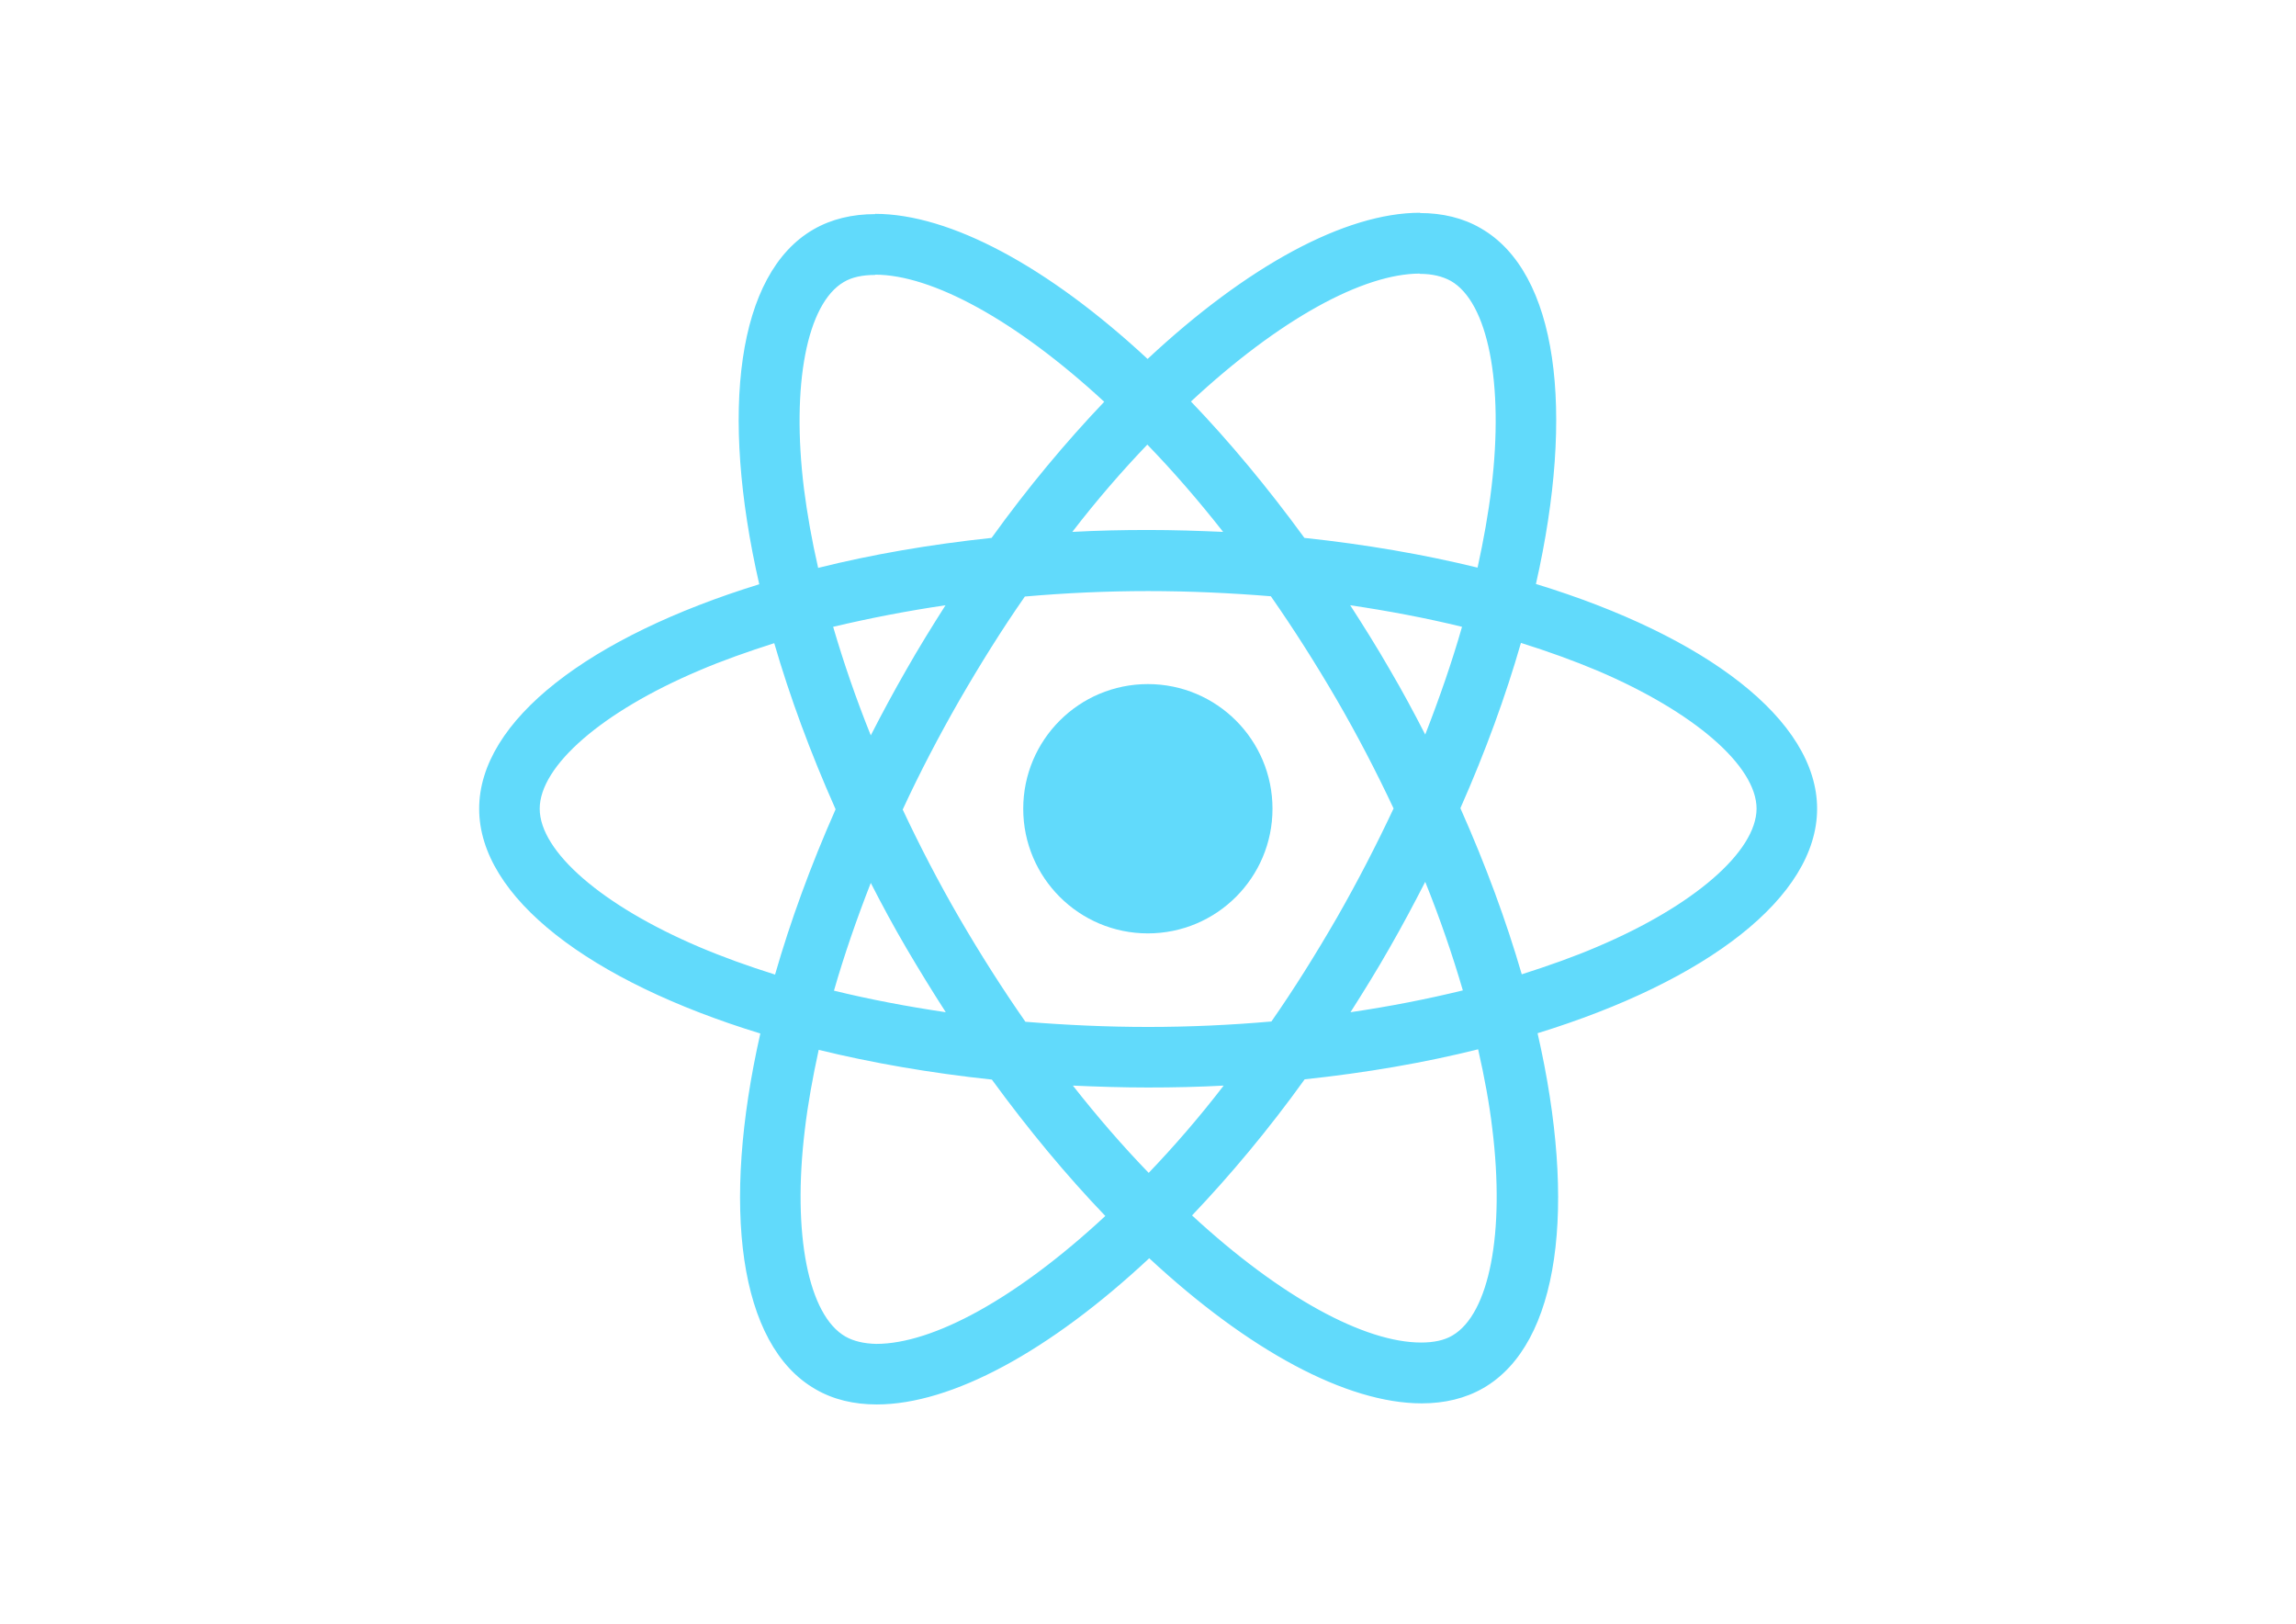
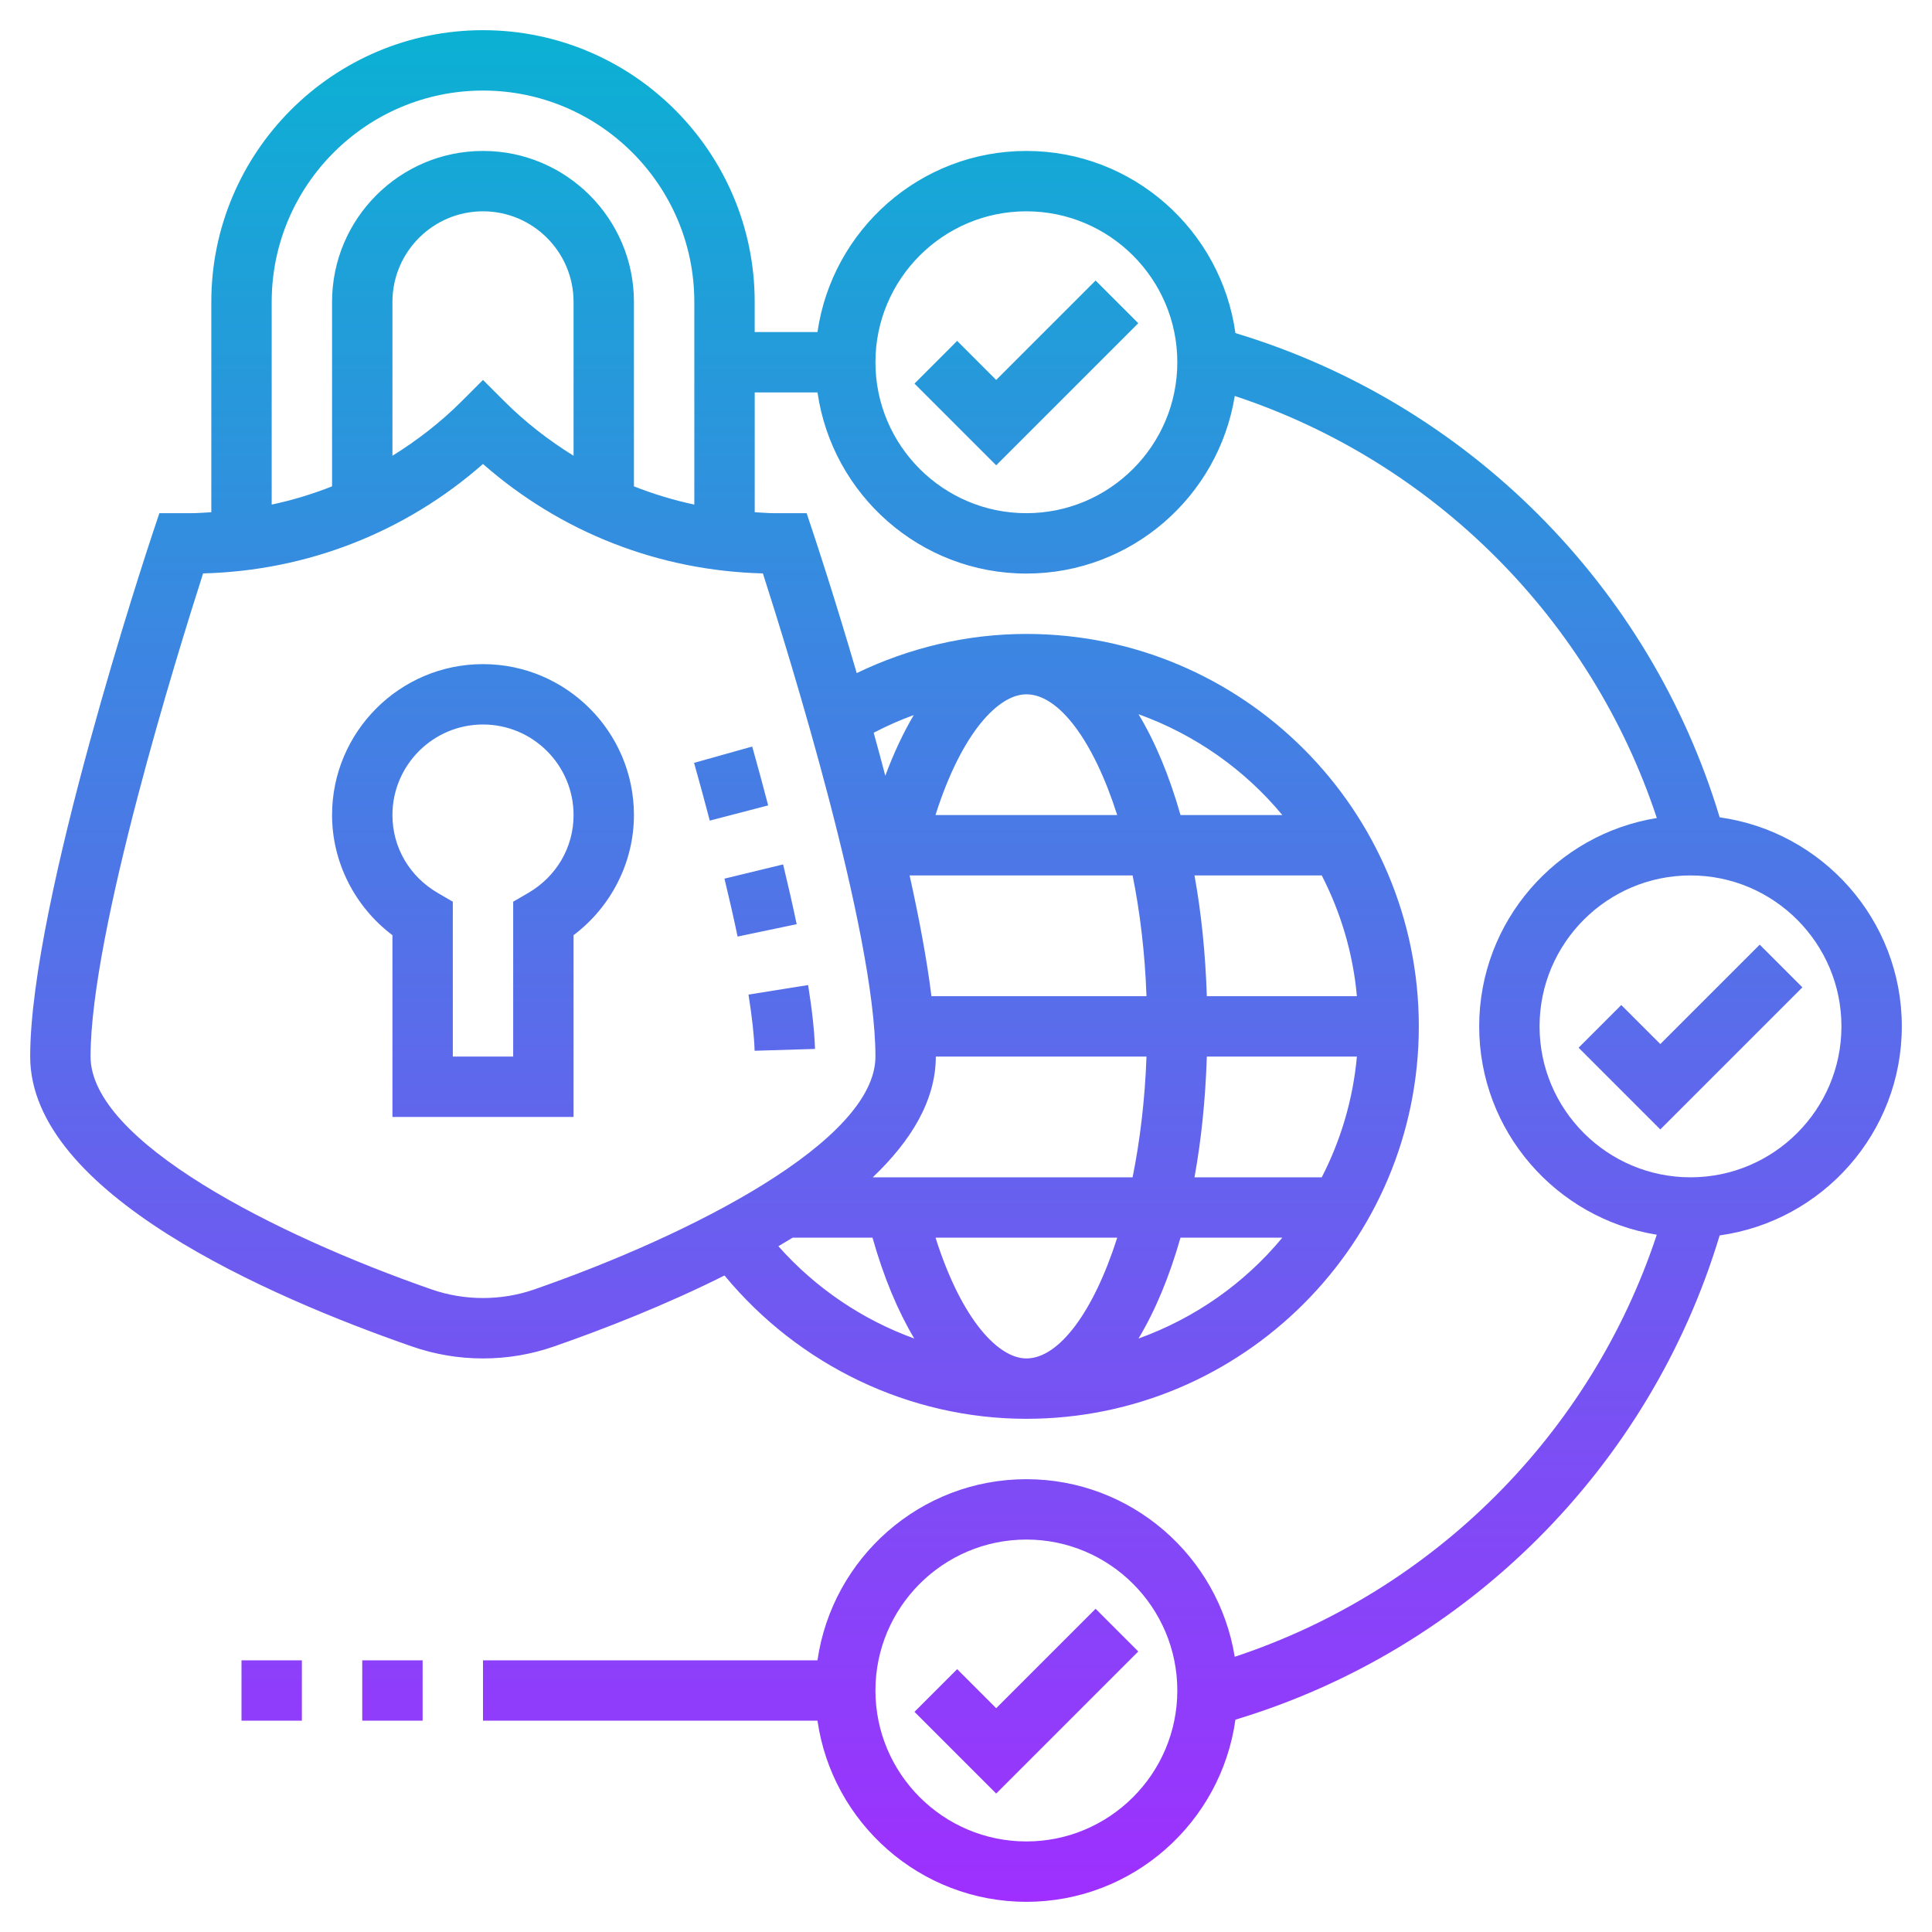
- <svg xmlns="http://www.w3.org/2000/svg" viewBox="0 0 841.9 595.3">
-   <g fill="#61DAFB">
-     <path d="M666.3 296.5c0-32.5-40.7-63.3-103.1-82.4 14.4-63.6 8-114.2-20.2-130.4-6.5-3.8-14.1-5.6-22.4-5.6v22.3c4.6 0 8.3.9 11.4 2.6 13.6 7.8 19.5 37.5 14.9 75.7-1.1 9.4-2.9 19.3-5.1 29.4-19.6-4.8-41-8.5-63.5-10.9-13.5-18.5-27.5-35.3-41.6-50 32.6-30.3 63.2-46.9 84-46.9V78c-27.5 0-63.5 19.6-99.9 53.6-36.4-33.8-72.4-53.2-99.9-53.2v22.3c20.7 0 51.4 16.5 84 46.6-14 14.7-28 31.4-41.3 49.9-22.6 2.4-44 6.1-63.6 11-2.3-10-4-19.7-5.2-29-4.7-38.2 1.1-67.9 14.6-75.8 3-1.8 6.9-2.6 11.5-2.6V78.5c-8.4 0-16 1.8-22.6 5.6-28.1 16.2-34.4 66.7-19.9 130.1-62.2 19.2-102.7 49.9-102.7 82.3 0 32.5 40.7 63.3 103.1 82.4-14.4 63.6-8 114.2 20.2 130.4 6.5 3.8 14.1 5.6 22.5 5.6 27.5 0 63.5-19.6 99.9-53.6 36.4 33.8 72.4 53.2 99.9 53.2 8.4 0 16-1.8 22.6-5.6 28.1-16.2 34.4-66.7 19.9-130.1 62-19.1 102.5-49.9 102.5-82.3zm-130.2-66.7c-3.7 12.9-8.3 26.2-13.5 39.5-4.1-8-8.4-16-13.1-24-4.6-8-9.5-15.8-14.4-23.4 14.2 2.1 27.9 4.7 41 7.9zm-45.8 106.5c-7.8 13.5-15.8 26.3-24.1 38.2-14.9 1.3-30 2-45.2 2-15.1 0-30.2-.7-45-1.9-8.3-11.9-16.4-24.6-24.2-38-7.6-13.1-14.5-26.4-20.8-39.8 6.2-13.4 13.2-26.8 20.7-39.9 7.8-13.5 15.8-26.3 24.1-38.2 14.9-1.3 30-2 45.2-2 15.1 0 30.2.7 45 1.9 8.3 11.9 16.4 24.6 24.2 38 7.6 13.1 14.5 26.4 20.8 39.8-6.3 13.4-13.2 26.8-20.7 39.9zm32.3-13c5.4 13.4 10 26.8 13.8 39.8-13.1 3.2-26.9 5.9-41.2 8 4.9-7.7 9.8-15.6 14.4-23.7 4.6-8 8.9-16.1 13-24.1zM421.2 430c-9.3-9.6-18.6-20.3-27.8-32 9 .4 18.2.7 27.5.7 9.4 0 18.7-.2 27.8-.7-9 11.7-18.3 22.4-27.5 32zm-74.4-58.9c-14.2-2.1-27.9-4.7-41-7.9 3.7-12.9 8.3-26.2 13.5-39.5 4.1 8 8.4 16 13.1 24 4.7 8 9.5 15.8 14.4 23.4zM420.7 163c9.3 9.6 18.6 20.3 27.8 32-9-.4-18.2-.7-27.5-.7-9.4 0-18.7.2-27.8.7 9-11.7 18.3-22.4 27.5-32zm-74 58.9c-4.9 7.7-9.8 15.6-14.4 23.7-4.6 8-8.9 16-13 24-5.4-13.4-10-26.8-13.8-39.8 13.1-3.1 26.9-5.8 41.2-7.9zm-90.5 125.2c-35.4-15.1-58.3-34.9-58.3-50.6 0-15.7 22.9-35.6 58.3-50.6 8.6-3.7 18-7 27.7-10.1 5.7 19.6 13.2 40 22.5 60.9-9.2 20.8-16.6 41.1-22.2 60.6-9.9-3.1-19.3-6.5-28-10.2zM310 490c-13.6-7.8-19.5-37.5-14.9-75.7 1.1-9.4 2.9-19.3 5.1-29.4 19.6 4.8 41 8.5 63.5 10.9 13.5 18.5 27.5 35.3 41.6 50-32.6 30.3-63.2 46.9-84 46.9-4.5-.1-8.3-1-11.3-2.7zm237.2-76.2c4.7 38.2-1.1 67.9-14.6 75.8-3 1.8-6.9 2.6-11.5 2.6-20.7 0-51.4-16.5-84-46.6 14-14.7 28-31.4 41.3-49.9 22.6-2.4 44-6.1 63.6-11 2.3 10.1 4.1 19.8 5.2 29.1zm38.5-66.7c-8.6 3.7-18 7-27.7 10.1-5.7-19.6-13.2-40-22.5-60.9 9.2-20.8 16.6-41.1 22.2-60.6 9.9 3.1 19.3 6.5 28.1 10.2 35.4 15.1 58.3 34.9 58.3 50.6-.1 15.7-23 35.6-58.4 50.6zM320.8 78.4z" />
-     <circle cx="420.9" cy="296.5" r="45.7" />
-     <path d="M520.5 78.1z" />
-   </g>
+ <svg xmlns="http://www.w3.org/2000/svg" id="Layer_5" enable-background="new 0 0 64 64" height="512" viewBox="0 0 64 64" width="512">
+   <linearGradient id="SVGID_1_" gradientUnits="userSpaceOnUse" x1="32" x2="32" y1="63" y2="1">
+     <stop offset="0" stop-color="#9f2fff" />
+     <stop offset="1" stop-color="#0bb1d3" />
+   </linearGradient>
+   <path d="m11 27c0 1.563.754 3.04 2 3.979v6.021h6v-6.021c1.246-.939 2-2.416 2-3.979 0-2.757-2.243-5-5-5s-5 2.243-5 5zm8 0c0 1.068-.562 2.033-1.503 2.581l-.497.289v5.13h-2v-5.13l-.497-.289c-.941-.548-1.503-1.513-1.503-2.581 0-1.654 1.346-3 3-3s3 1.346 3 3zm39.293 4.293 1.414 1.414-4.707 4.707-2.707-2.707 1.414-1.414 1.293 1.293zm-22 22 1.414 1.414-4.707 4.707-2.707-2.707 1.414-1.414 1.293 1.293zm0-44 1.414 1.414-4.707 4.707-2.707-2.707 1.414-1.414 1.293 1.293zm20.673 17.782c-2.312-7.675-8.366-13.729-16.041-16.041-.473-3.403-3.394-6.034-6.925-6.034-3.519 0-6.432 2.614-6.92 6h-2.08v-1c0-4.963-4.037-9-9-9s-9 4.037-9 9v6.968c-.219.011-.436.032-.657.032h-1.064l-.228.684c-.165.496-4.051 12.212-4.051 17.316 0 4.53 7.925 7.962 12.649 9.604.755.263 1.546.396 2.351.396s1.596-.133 2.351-.396c1.651-.574 3.691-1.371 5.649-2.352 2.461 2.978 6.126 4.748 10 4.748 7.168 0 13-5.832 13-13s-5.832-13-13-13c-1.947 0-3.865.45-5.62 1.297-.741-2.533-1.367-4.421-1.432-4.614l-.227-.683h-1.063c-.221 0-.438-.021-.657-.032v-3.968h2.08c.488 3.386 3.401 6 6.92 6 3.478 0 6.365-2.554 6.902-5.883 6.591 2.178 11.803 7.39 13.981 13.981-3.33.537-5.884 3.424-5.884 6.902s2.554 6.365 5.883 6.902c-2.178 6.591-7.39 11.803-13.981 13.981-.537-3.329-3.424-5.883-6.902-5.883-3.519 0-6.432 2.614-6.92 6h-11.08v2h11.08c.488 3.386 3.401 6 6.92 6 3.531 0 6.452-2.631 6.925-6.034 7.675-2.312 13.729-8.366 16.041-16.041 3.403-.473 6.034-3.394 6.034-6.925s-2.631-6.452-6.034-6.925zm-31.181 14.208c.158-.093.316-.187.471-.283h2.647c.37 1.311.84 2.431 1.383 3.34-1.718-.622-3.269-1.669-4.501-3.057zm8.215-18.283c1.075 0 2.22 1.527 3.009 4h-6.02c.874-2.752 2.095-4 3.011-4zm3.519 6c.244 1.209.408 2.553.46 4h-7.124c-.15-1.211-.408-2.583-.723-4zm7.43 4h-4.971c-.046-1.419-.184-2.763-.409-4h4.216c.627 1.221 1.035 2.57 1.164 4zm0 2c-.13 1.43-.537 2.779-1.164 4h-4.216c.225-1.237.363-2.581.409-4zm-13.949 0h6.979c-.052 1.447-.217 2.791-.46 4h-8.608c1.266-1.205 2.089-2.545 2.089-4zm3 10c-.915 0-2.136-1.249-3.009-4h6.019c-.79 2.473-1.935 4-3.01 4zm3.714-.659c.553-.919 1.023-2.046 1.391-3.341h3.373c-1.246 1.507-2.89 2.665-4.764 3.341zm4.765-17.341h-3.373c-.368-1.295-.837-2.422-1.391-3.341 1.873.676 3.517 1.834 4.764 3.341zm-12.209-3.313c-.347.585-.664 1.258-.943 2.012-.127-.483-.256-.959-.385-1.426.432-.225.874-.421 1.328-.586zm-1.27 11.313c0 2.794-6.091 5.902-11.306 7.716-1.088.377-2.301.377-3.389 0-5.214-1.814-11.305-4.922-11.305-7.716 0-4.114 2.896-13.416 3.728-16.005 3.448-.088 6.695-1.361 9.272-3.625 2.577 2.264 5.824 3.537 9.272 3.625.832 2.589 3.728 11.891 3.728 16.005zm-10-19.902c-.82-.51-1.593-1.105-2.293-1.805l-.707-.707-.707.707c-.7.7-1.473 1.295-2.293 1.805v-5.098c0-1.654 1.346-3 3-3s3 1.346 3 3zm2 1.013v-6.111c0-2.757-2.243-5-5-5s-5 2.243-5 5v6.111c-.647.256-1.315.459-2 .604v-6.715c0-3.859 3.141-7 7-7s7 3.141 7 7v6.715c-.685-.146-1.353-.349-2-.604zm13 .889c-2.757 0-5-2.243-5-5s2.243-5 5-5 5 2.243 5 5-2.243 5-5 5zm0 44c-2.757 0-5-2.243-5-5s2.243-5 5-5 5 2.243 5 5-2.243 5-5 5zm22-22c-2.757 0-5-2.243-5-5s2.243-5 5-5 5 2.243 5 5-2.243 5-5 5zm-46 18h-2v-2h2zm4 0h-2v-2h2zm9.512-29.816c-.166-.639-.342-1.279-.52-1.913l1.926-.541c.182.646.359 1.3.529 1.95zm1.283 5.763 1.975-.316c.134.835.21 1.547.228 2.116l-2 .061c-.016-.485-.083-1.111-.203-1.861zm-.796-3.841 1.943-.471c.165.682.316 1.347.449 1.98l-1.957.41c-.128-.613-.276-1.258-.435-1.919z" fill="url(#SVGID_1_)" />
</svg>
